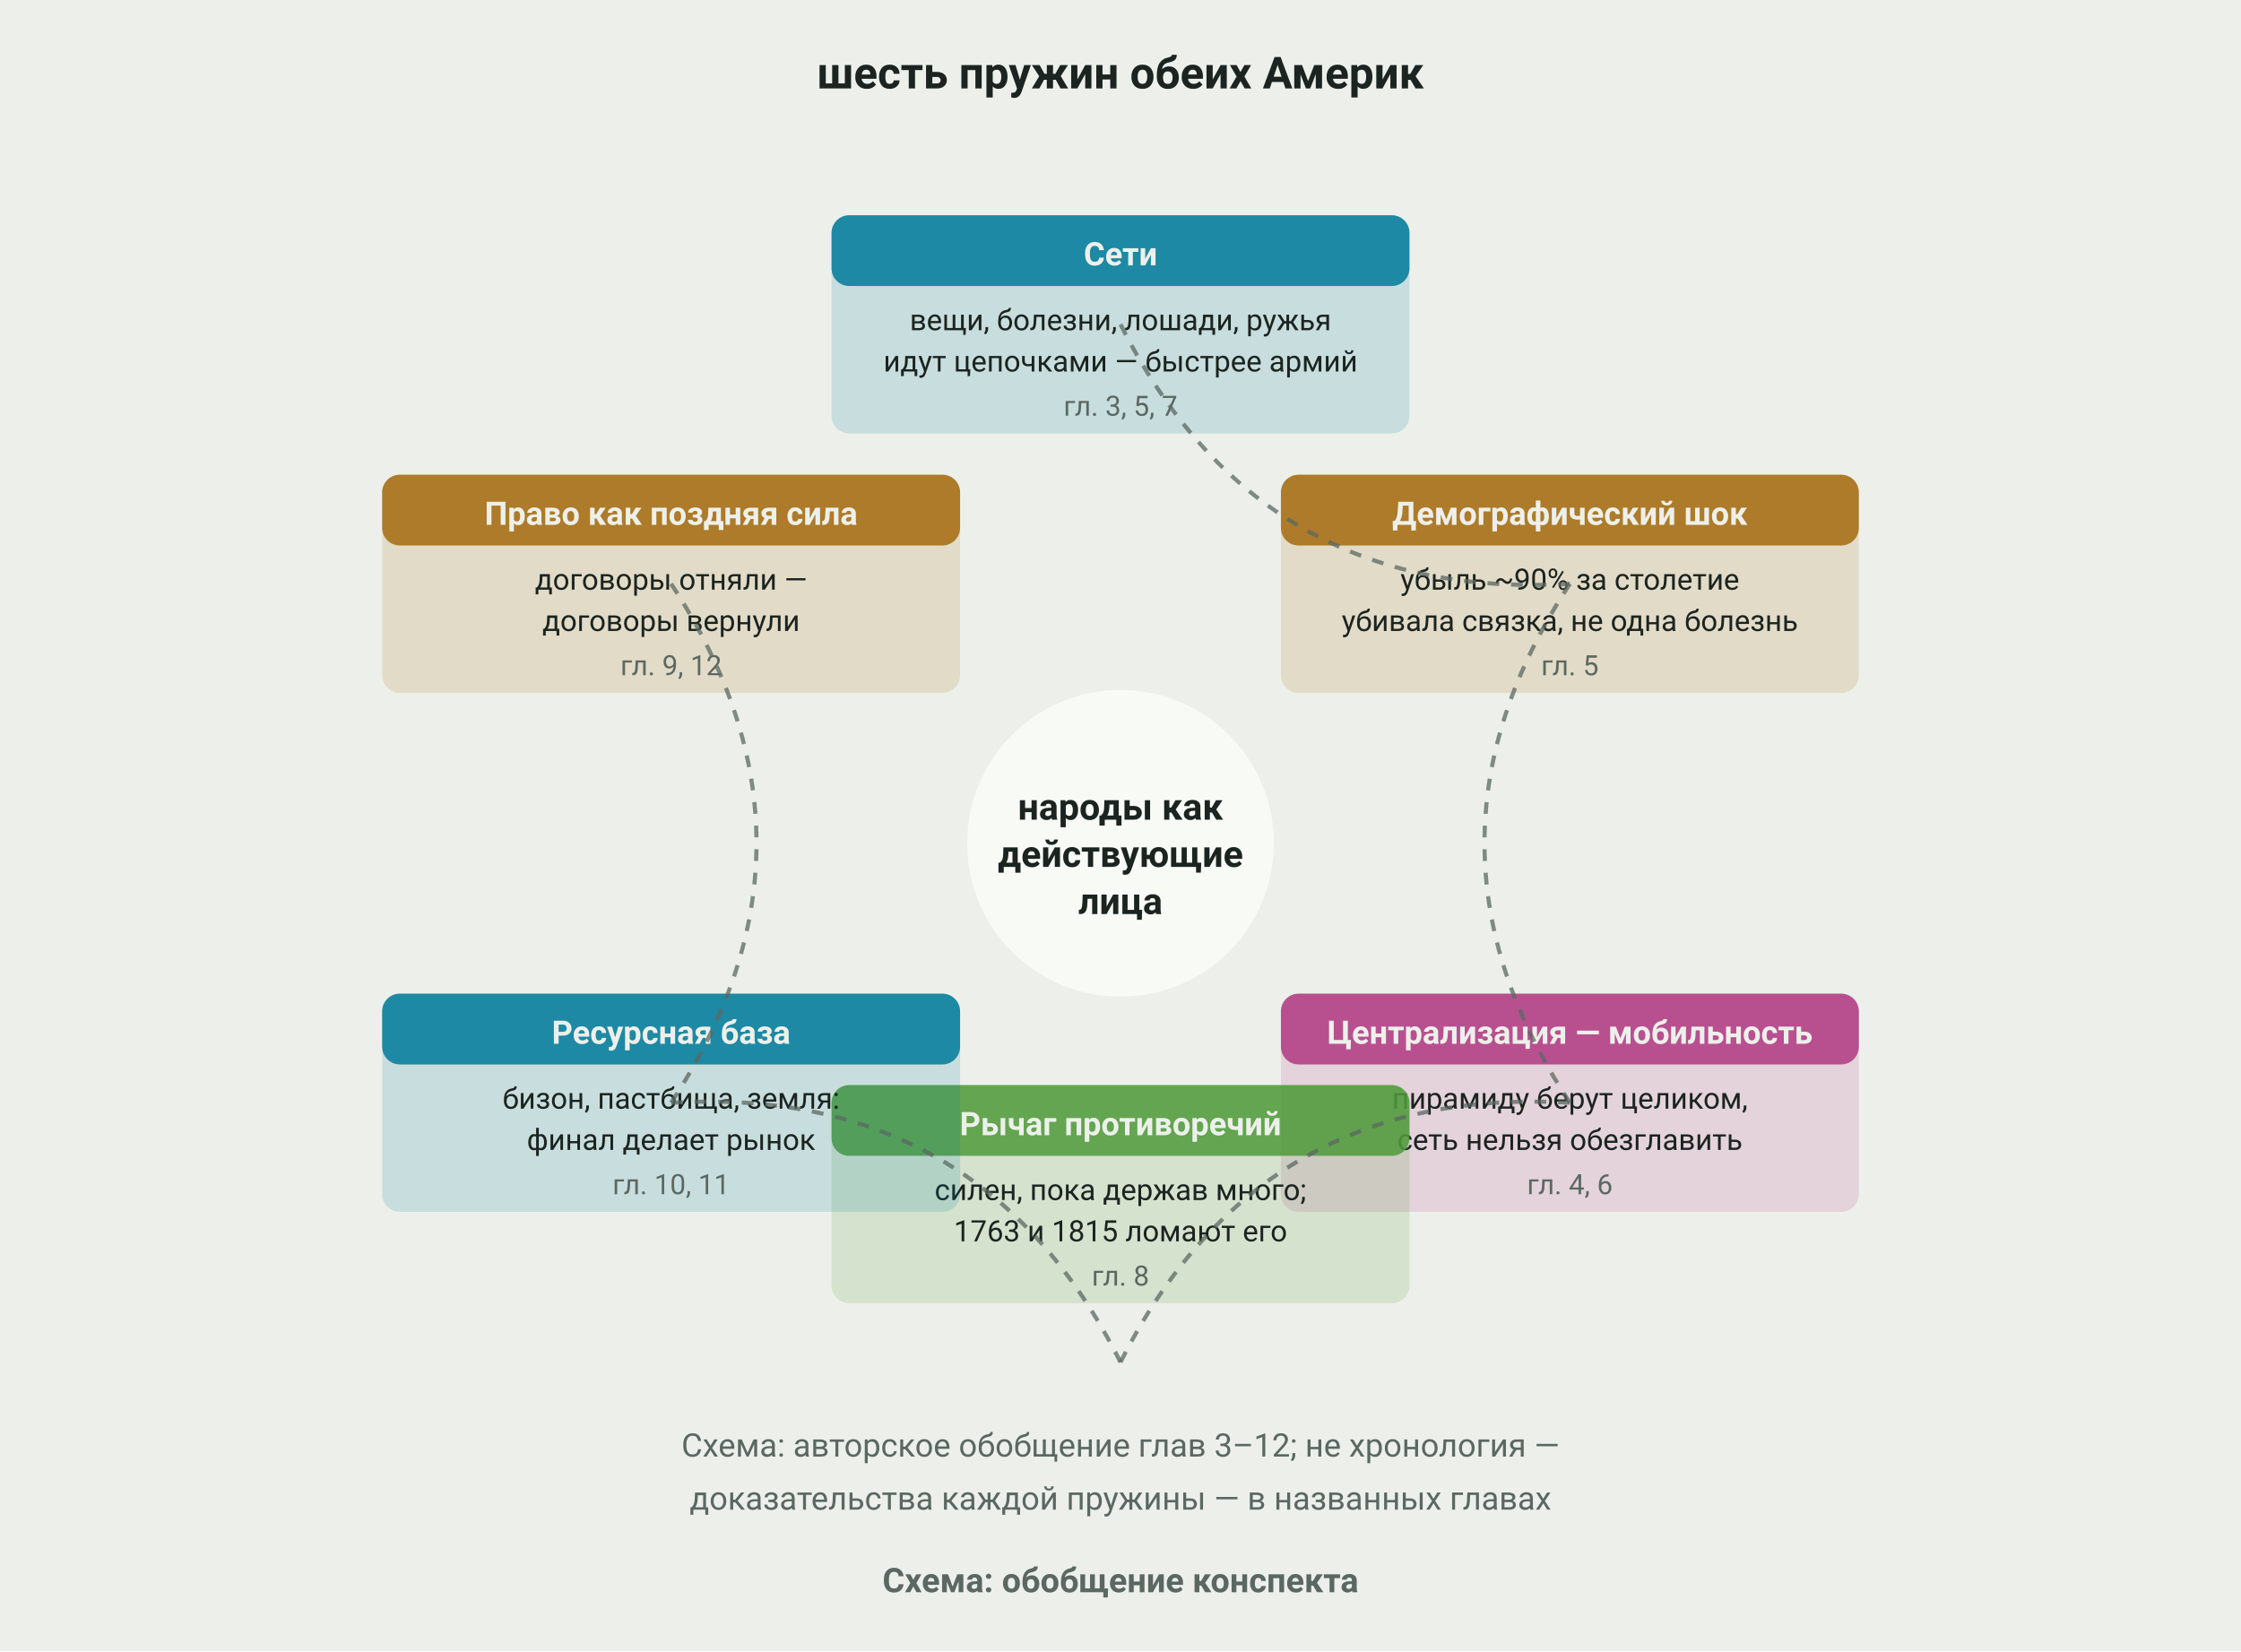
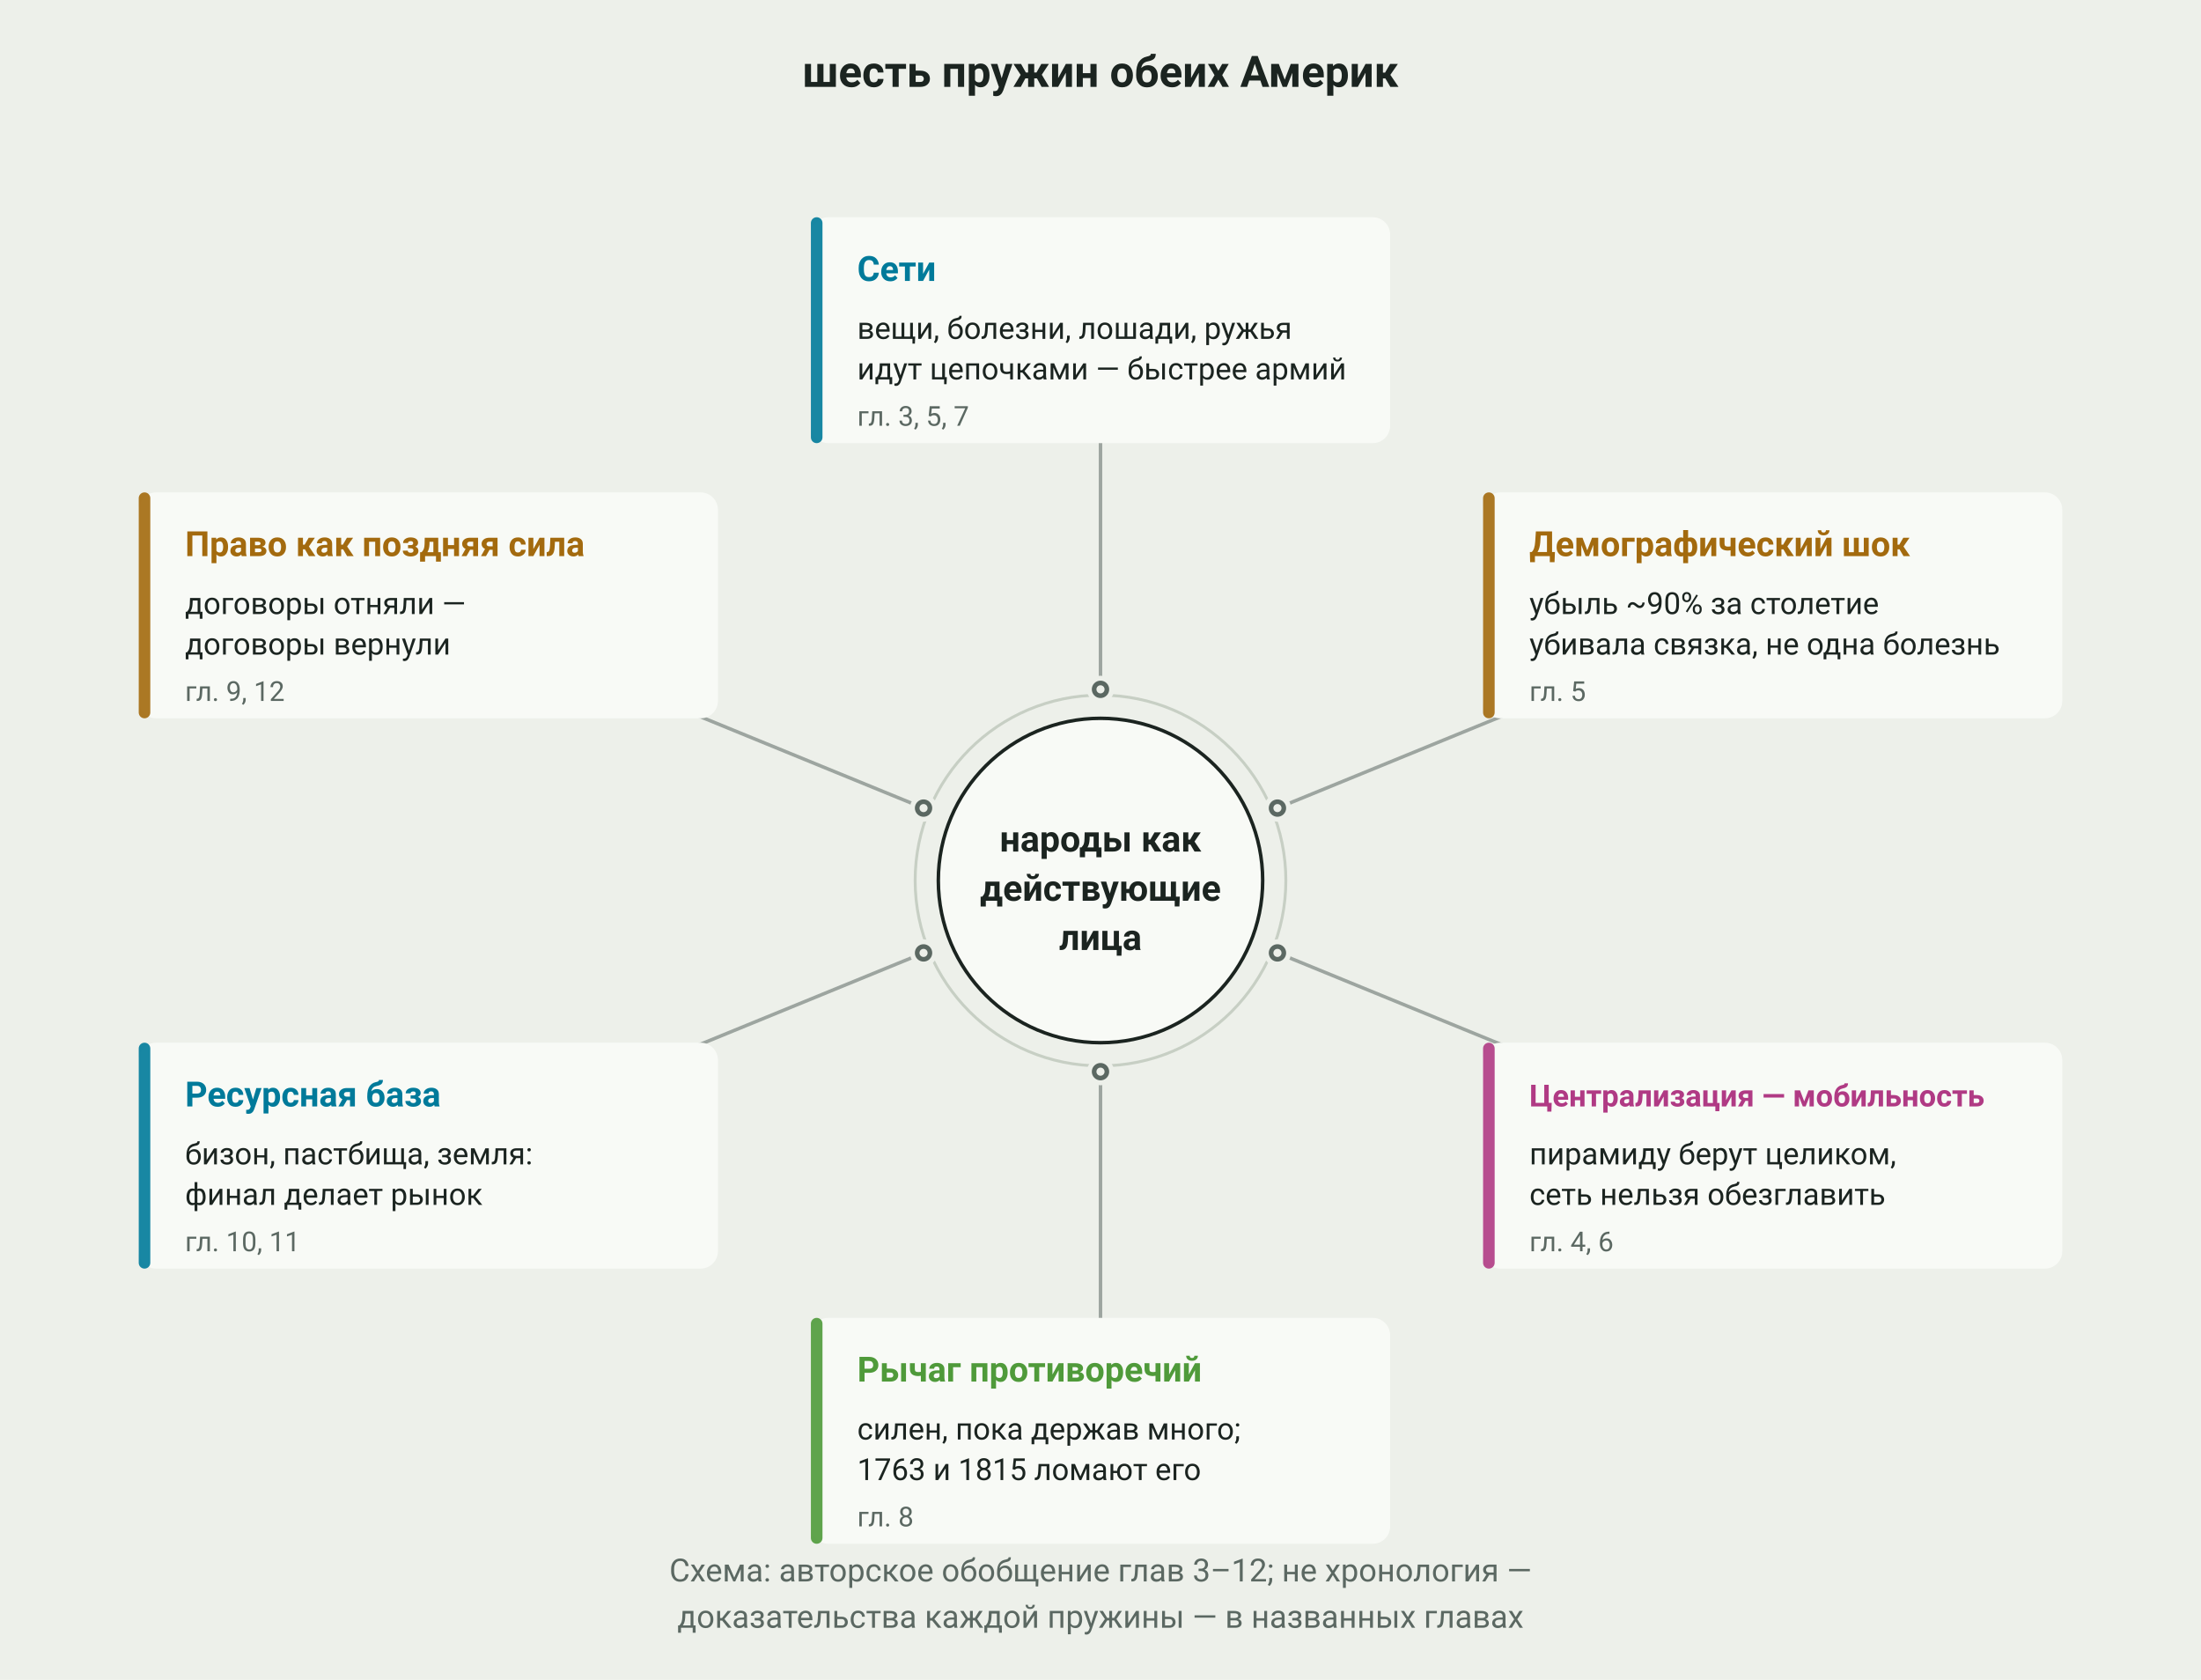
- <svg xmlns="http://www.w3.org/2000/svg" viewBox="0 0 760 560" width="760" height="560" role="img" aria-labelledby="t d" font-family="'Alegreya Sans','Segoe UI',Roboto,'Helvetica Neue',Arial,sans-serif">
-   <rect width="760" height="560" fill="#EDF0EA" />
-   <rect x="282.0" y="73.0" width="196.0" height="74.0" rx="6" fill="#007A9A" fill-opacity="0.16" />
-   <rect x="282.0" y="73.0" width="196.0" height="24.0" rx="6" fill="#007A9A" fill-opacity="0.85" />
-   <text x="380.0" y="90.0" fill="#EDF0EA" font-size="11" text-anchor="middle" font-weight="700" font-family="'Alegreya Sans','Segoe UI',Roboto,'Helvetica Neue',Arial,sans-serif">Сети</text>
-   <text x="380.0" y="112.0" fill="#1B2420" font-size="10" text-anchor="middle" font-weight="400" font-family="'Alegreya Sans','Segoe UI',Roboto,'Helvetica Neue',Arial,sans-serif">вещи, болезни, лошади, ружья</text>
-   <text x="380.0" y="126.0" fill="#1B2420" font-size="10" text-anchor="middle" font-weight="400" font-family="'Alegreya Sans','Segoe UI',Roboto,'Helvetica Neue',Arial,sans-serif">идут цепочками — быстрее армий</text>
-   <text x="380.0" y="141.0" fill="#5B6862" font-size="9.5" text-anchor="middle" font-weight="400" font-family="'Alegreya Sans','Segoe UI',Roboto,'Helvetica Neue',Arial,sans-serif">гл. 3, 5, 7</text>
-   <rect x="434.4" y="161.0" width="196.0" height="74.0" rx="6" fill="#A36A0E" fill-opacity="0.16" />
-   <rect x="434.4" y="161.0" width="196.0" height="24.0" rx="6" fill="#A36A0E" fill-opacity="0.85" />
-   <text x="532.4" y="178.0" fill="#EDF0EA" font-size="11" text-anchor="middle" font-weight="700" font-family="'Alegreya Sans','Segoe UI',Roboto,'Helvetica Neue',Arial,sans-serif">Демографический шок</text>
-   <text x="532.4" y="200.0" fill="#1B2420" font-size="10" text-anchor="middle" font-weight="400" font-family="'Alegreya Sans','Segoe UI',Roboto,'Helvetica Neue',Arial,sans-serif">убыль ~90% за столетие</text>
-   <text x="532.4" y="214.0" fill="#1B2420" font-size="10" text-anchor="middle" font-weight="400" font-family="'Alegreya Sans','Segoe UI',Roboto,'Helvetica Neue',Arial,sans-serif">убивала связка, не одна болезнь</text>
-   <text x="532.4" y="229.0" fill="#5B6862" font-size="9.5" text-anchor="middle" font-weight="400" font-family="'Alegreya Sans','Segoe UI',Roboto,'Helvetica Neue',Arial,sans-serif">гл. 5</text>
-   <rect x="434.4" y="337.0" width="196.0" height="74.0" rx="6" fill="#B03A84" fill-opacity="0.16" />
-   <rect x="434.4" y="337.0" width="196.0" height="24.0" rx="6" fill="#B03A84" fill-opacity="0.85" />
-   <text x="532.4" y="354.0" fill="#EDF0EA" font-size="11" text-anchor="middle" font-weight="700" font-family="'Alegreya Sans','Segoe UI',Roboto,'Helvetica Neue',Arial,sans-serif">Централизация — мобильность</text>
-   <text x="532.4" y="376.0" fill="#1B2420" font-size="10" text-anchor="middle" font-weight="400" font-family="'Alegreya Sans','Segoe UI',Roboto,'Helvetica Neue',Arial,sans-serif">пирамиду берут целиком,</text>
-   <text x="532.4" y="390.0" fill="#1B2420" font-size="10" text-anchor="middle" font-weight="400" font-family="'Alegreya Sans','Segoe UI',Roboto,'Helvetica Neue',Arial,sans-serif">сеть нельзя обезглавить</text>
-   <text x="532.4" y="405.0" fill="#5B6862" font-size="9.5" text-anchor="middle" font-weight="400" font-family="'Alegreya Sans','Segoe UI',Roboto,'Helvetica Neue',Arial,sans-serif">гл. 4, 6</text>
-   <rect x="282.0" y="368.0" width="196.0" height="74.0" rx="6" fill="#4F9A3A" fill-opacity="0.16" />
-   <rect x="282.0" y="368.0" width="196.0" height="24.0" rx="6" fill="#4F9A3A" fill-opacity="0.85" />
-   <text x="380.0" y="385.0" fill="#EDF0EA" font-size="11" text-anchor="middle" font-weight="700" font-family="'Alegreya Sans','Segoe UI',Roboto,'Helvetica Neue',Arial,sans-serif">Рычаг противоречий</text>
-   <text x="380.0" y="407.0" fill="#1B2420" font-size="10" text-anchor="middle" font-weight="400" font-family="'Alegreya Sans','Segoe UI',Roboto,'Helvetica Neue',Arial,sans-serif">силен, пока держав много;</text>
-   <text x="380.0" y="421.0" fill="#1B2420" font-size="10" text-anchor="middle" font-weight="400" font-family="'Alegreya Sans','Segoe UI',Roboto,'Helvetica Neue',Arial,sans-serif">1763 и 1815 ломают его</text>
-   <text x="380.0" y="436.0" fill="#5B6862" font-size="9.5" text-anchor="middle" font-weight="400" font-family="'Alegreya Sans','Segoe UI',Roboto,'Helvetica Neue',Arial,sans-serif">гл. 8</text>
-   <rect x="129.6" y="337.0" width="196.0" height="74.0" rx="6" fill="#007A9A" fill-opacity="0.16" />
-   <rect x="129.6" y="337.0" width="196.0" height="24.0" rx="6" fill="#007A9A" fill-opacity="0.85" />
-   <text x="227.6" y="354.0" fill="#EDF0EA" font-size="11" text-anchor="middle" font-weight="700" font-family="'Alegreya Sans','Segoe UI',Roboto,'Helvetica Neue',Arial,sans-serif">Ресурсная база</text>
-   <text x="227.6" y="376.0" fill="#1B2420" font-size="10" text-anchor="middle" font-weight="400" font-family="'Alegreya Sans','Segoe UI',Roboto,'Helvetica Neue',Arial,sans-serif">бизон, пастбища, земля:</text>
-   <text x="227.6" y="390.0" fill="#1B2420" font-size="10" text-anchor="middle" font-weight="400" font-family="'Alegreya Sans','Segoe UI',Roboto,'Helvetica Neue',Arial,sans-serif">финал делает рынок</text>
-   <text x="227.6" y="405.0" fill="#5B6862" font-size="9.5" text-anchor="middle" font-weight="400" font-family="'Alegreya Sans','Segoe UI',Roboto,'Helvetica Neue',Arial,sans-serif">гл. 10, 11</text>
-   <rect x="129.6" y="161.0" width="196.0" height="74.0" rx="6" fill="#A36A0E" fill-opacity="0.16" />
-   <rect x="129.6" y="161.0" width="196.0" height="24.0" rx="6" fill="#A36A0E" fill-opacity="0.85" />
-   <text x="227.6" y="178.0" fill="#EDF0EA" font-size="11" text-anchor="middle" font-weight="700" font-family="'Alegreya Sans','Segoe UI',Roboto,'Helvetica Neue',Arial,sans-serif">Право как поздняя сила</text>
-   <text x="227.6" y="200.0" fill="#1B2420" font-size="10" text-anchor="middle" font-weight="400" font-family="'Alegreya Sans','Segoe UI',Roboto,'Helvetica Neue',Arial,sans-serif">договоры отняли —</text>
-   <text x="227.6" y="214.0" fill="#1B2420" font-size="10" text-anchor="middle" font-weight="400" font-family="'Alegreya Sans','Segoe UI',Roboto,'Helvetica Neue',Arial,sans-serif">договоры вернули</text>
-   <text x="227.6" y="229.0" fill="#5B6862" font-size="9.5" text-anchor="middle" font-weight="400" font-family="'Alegreya Sans','Segoe UI',Roboto,'Helvetica Neue',Arial,sans-serif">гл. 9, 12</text>
-   <path d="M380.0,110.0Q427.3,204.2 532.4,198.0" fill="none" stroke="#5B6862" stroke-width="1.4" stroke-dasharray="4 4" opacity=".75" />
-   <path d="M532.4,198.0Q474.5,286.0 532.4,374.0" fill="none" stroke="#5B6862" stroke-width="1.4" stroke-dasharray="4 4" opacity=".75" />
-   <path d="M532.4,374.0Q427.3,367.8 380.0,462.0" fill="none" stroke="#5B6862" stroke-width="1.4" stroke-dasharray="4 4" opacity=".75" />
-   <path d="M380.0,462.0Q332.7,367.8 227.6,374.0" fill="none" stroke="#5B6862" stroke-width="1.4" stroke-dasharray="4 4" opacity=".75" />
-   <path d="M227.6,374.0Q285.5,286.0 227.6,198.0" fill="none" stroke="#5B6862" stroke-width="1.4" stroke-dasharray="4 4" opacity=".75" />
-   <circle cx="380.0" cy="286" r="52" fill="#F8FAF6" />
-   <text x="380.0" y="278.0" fill="#1B2420" font-size="12.5" text-anchor="middle" font-weight="700" font-family="'Alegreya Sans','Segoe UI',Roboto,'Helvetica Neue',Arial,sans-serif">народы как</text>
-   <text x="380.0" y="294.0" fill="#1B2420" font-size="12.5" text-anchor="middle" font-weight="700" font-family="'Alegreya Sans','Segoe UI',Roboto,'Helvetica Neue',Arial,sans-serif">действующие</text>
-   <text x="380.0" y="310.0" fill="#1B2420" font-size="12.5" text-anchor="middle" font-weight="700" font-family="'Alegreya Sans','Segoe UI',Roboto,'Helvetica Neue',Arial,sans-serif">лица</text>
+ <svg xmlns="http://www.w3.org/2000/svg" viewBox="0 0 760 580" width="760" height="580" role="img" aria-labelledby="t d" font-family="'Alegreya Sans','Segoe UI',Roboto,'Helvetica Neue',Arial,sans-serif">
+   <rect width="760" height="580" fill="#EDF0EA" />
+   <circle cx="380.0" cy="304" r="64" fill="none" stroke="#C7CFC4" stroke-width="1" />
+   <line x1="380.0" y1="114.0" x2="380.0" y2="238.0" stroke="#5B6862" stroke-width="1.2" stroke-opacity="0.55" />
+   <circle cx="380.0" cy="238.0" r="2.2" stroke="#EDF0EA" stroke-width="5" fill="#EDF0EA" />
+   <circle cx="380.0" cy="238.0" r="2.2" fill="#EDF0EA" stroke="#5B6862" stroke-width="1.6" />
+   <line x1="612.1" y1="209.0" x2="441.1" y2="279.0" stroke="#5B6862" stroke-width="1.2" stroke-opacity="0.55" />
+   <circle cx="441.1" cy="279.0" r="2.2" stroke="#EDF0EA" stroke-width="5" fill="#EDF0EA" />
+   <circle cx="441.1" cy="279.0" r="2.2" fill="#EDF0EA" stroke="#5B6862" stroke-width="1.6" />
+   <line x1="612.1" y1="399.0" x2="441.1" y2="329.0" stroke="#5B6862" stroke-width="1.2" stroke-opacity="0.55" />
+   <circle cx="441.1" cy="329.0" r="2.2" stroke="#EDF0EA" stroke-width="5" fill="#EDF0EA" />
+   <circle cx="441.1" cy="329.0" r="2.2" fill="#EDF0EA" stroke="#5B6862" stroke-width="1.6" />
+   <line x1="380.0" y1="494.0" x2="380.0" y2="370.0" stroke="#5B6862" stroke-width="1.2" stroke-opacity="0.55" />
+   <circle cx="380.0" cy="370.0" r="2.2" stroke="#EDF0EA" stroke-width="5" fill="#EDF0EA" />
+   <circle cx="380.0" cy="370.0" r="2.2" fill="#EDF0EA" stroke="#5B6862" stroke-width="1.6" />
+   <line x1="147.9" y1="399.0" x2="318.9" y2="329.0" stroke="#5B6862" stroke-width="1.2" stroke-opacity="0.55" />
+   <circle cx="318.9" cy="329.0" r="2.2" stroke="#EDF0EA" stroke-width="5" fill="#EDF0EA" />
+   <circle cx="318.9" cy="329.0" r="2.2" fill="#EDF0EA" stroke="#5B6862" stroke-width="1.6" />
+   <line x1="147.9" y1="209.0" x2="318.9" y2="279.0" stroke="#5B6862" stroke-width="1.2" stroke-opacity="0.55" />
+   <circle cx="318.9" cy="279.0" r="2.2" stroke="#EDF0EA" stroke-width="5" fill="#EDF0EA" />
+   <circle cx="318.9" cy="279.0" r="2.2" fill="#EDF0EA" stroke="#5B6862" stroke-width="1.6" />
+   <rect x="280.0" y="75.0" width="200.0" height="78.0" rx="6" fill="#F8FAF6" fill-opacity="1" />
+   <rect x="280.0" y="75.0" width="4.0" height="78.0" rx="2" fill="#007A9A" fill-opacity="0.9" />
+   <text x="296.0" y="97.0" fill="#007A9A" font-size="12" text-anchor="start" font-weight="700" font-family="'Alegreya Sans','Segoe UI',Roboto,'Helvetica Neue',Arial,sans-serif">Сети</text>
+   <text x="296.0" y="117.0" fill="#1B2420" font-size="10.5" text-anchor="start" font-weight="400" font-family="'Alegreya Sans','Segoe UI',Roboto,'Helvetica Neue',Arial,sans-serif">вещи, болезни, лошади, ружья</text>
+   <text x="296.0" y="131.0" fill="#1B2420" font-size="10.5" text-anchor="start" font-weight="400" font-family="'Alegreya Sans','Segoe UI',Roboto,'Helvetica Neue',Arial,sans-serif">идут цепочками — быстрее армий</text>
+   <text x="296.0" y="147.0" fill="#5B6862" font-size="9.5" text-anchor="start" font-weight="400" font-family="'Alegreya Sans','Segoe UI',Roboto,'Helvetica Neue',Arial,sans-serif">гл. 3, 5, 7</text>
+   <rect x="512.1" y="170.0" width="200.0" height="78.0" rx="6" fill="#F8FAF6" fill-opacity="1" />
+   <rect x="512.1" y="170.0" width="4.0" height="78.0" rx="2" fill="#A36A0E" fill-opacity="0.9" />
+   <text x="528.1" y="192.0" fill="#A36A0E" font-size="12" text-anchor="start" font-weight="700" font-family="'Alegreya Sans','Segoe UI',Roboto,'Helvetica Neue',Arial,sans-serif">Демографический шок</text>
+   <text x="528.1" y="212.0" fill="#1B2420" font-size="10.5" text-anchor="start" font-weight="400" font-family="'Alegreya Sans','Segoe UI',Roboto,'Helvetica Neue',Arial,sans-serif">убыль ~90% за столетие</text>
+   <text x="528.1" y="226.0" fill="#1B2420" font-size="10.5" text-anchor="start" font-weight="400" font-family="'Alegreya Sans','Segoe UI',Roboto,'Helvetica Neue',Arial,sans-serif">убивала связка, не одна болезнь</text>
+   <text x="528.1" y="242.0" fill="#5B6862" font-size="9.5" text-anchor="start" font-weight="400" font-family="'Alegreya Sans','Segoe UI',Roboto,'Helvetica Neue',Arial,sans-serif">гл. 5</text>
+   <rect x="512.1" y="360.0" width="200.0" height="78.0" rx="6" fill="#F8FAF6" fill-opacity="1" />
+   <rect x="512.1" y="360.0" width="4.0" height="78.0" rx="2" fill="#B03A84" fill-opacity="0.9" />
+   <text x="528.1" y="382.0" fill="#B03A84" font-size="10.5" text-anchor="start" font-weight="700" font-family="'Alegreya Sans','Segoe UI',Roboto,'Helvetica Neue',Arial,sans-serif">Централизация — мобильность</text>
+   <text x="528.1" y="402.0" fill="#1B2420" font-size="10.5" text-anchor="start" font-weight="400" font-family="'Alegreya Sans','Segoe UI',Roboto,'Helvetica Neue',Arial,sans-serif">пирамиду берут целиком,</text>
+   <text x="528.1" y="416.0" fill="#1B2420" font-size="10.5" text-anchor="start" font-weight="400" font-family="'Alegreya Sans','Segoe UI',Roboto,'Helvetica Neue',Arial,sans-serif">сеть нельзя обезглавить</text>
+   <text x="528.1" y="432.0" fill="#5B6862" font-size="9.5" text-anchor="start" font-weight="400" font-family="'Alegreya Sans','Segoe UI',Roboto,'Helvetica Neue',Arial,sans-serif">гл. 4, 6</text>
+   <rect x="280.0" y="455.0" width="200.0" height="78.0" rx="6" fill="#F8FAF6" fill-opacity="1" />
+   <rect x="280.0" y="455.0" width="4.0" height="78.0" rx="2" fill="#4F9A3A" fill-opacity="0.9" />
+   <text x="296.0" y="477.0" fill="#4F9A3A" font-size="12" text-anchor="start" font-weight="700" font-family="'Alegreya Sans','Segoe UI',Roboto,'Helvetica Neue',Arial,sans-serif">Рычаг противоречий</text>
+   <text x="296.0" y="497.0" fill="#1B2420" font-size="10.5" text-anchor="start" font-weight="400" font-family="'Alegreya Sans','Segoe UI',Roboto,'Helvetica Neue',Arial,sans-serif">силен, пока держав много;</text>
+   <text x="296.0" y="511.0" fill="#1B2420" font-size="10.5" text-anchor="start" font-weight="400" font-family="'Alegreya Sans','Segoe UI',Roboto,'Helvetica Neue',Arial,sans-serif">1763 и 1815 ломают его</text>
+   <text x="296.0" y="527.0" fill="#5B6862" font-size="9.5" text-anchor="start" font-weight="400" font-family="'Alegreya Sans','Segoe UI',Roboto,'Helvetica Neue',Arial,sans-serif">гл. 8</text>
+   <rect x="47.9" y="360.0" width="200.0" height="78.0" rx="6" fill="#F8FAF6" fill-opacity="1" />
+   <rect x="47.9" y="360.0" width="4.0" height="78.0" rx="2" fill="#007A9A" fill-opacity="0.9" />
+   <text x="63.9" y="382.0" fill="#007A9A" font-size="12" text-anchor="start" font-weight="700" font-family="'Alegreya Sans','Segoe UI',Roboto,'Helvetica Neue',Arial,sans-serif">Ресурсная база</text>
+   <text x="63.9" y="402.0" fill="#1B2420" font-size="10.5" text-anchor="start" font-weight="400" font-family="'Alegreya Sans','Segoe UI',Roboto,'Helvetica Neue',Arial,sans-serif">бизон, пастбища, земля:</text>
+   <text x="63.9" y="416.0" fill="#1B2420" font-size="10.5" text-anchor="start" font-weight="400" font-family="'Alegreya Sans','Segoe UI',Roboto,'Helvetica Neue',Arial,sans-serif">финал делает рынок</text>
+   <text x="63.9" y="432.0" fill="#5B6862" font-size="9.5" text-anchor="start" font-weight="400" font-family="'Alegreya Sans','Segoe UI',Roboto,'Helvetica Neue',Arial,sans-serif">гл. 10, 11</text>
+   <rect x="47.9" y="170.0" width="200.0" height="78.0" rx="6" fill="#F8FAF6" fill-opacity="1" />
+   <rect x="47.9" y="170.0" width="4.0" height="78.0" rx="2" fill="#A36A0E" fill-opacity="0.9" />
+   <text x="63.9" y="192.0" fill="#A36A0E" font-size="12" text-anchor="start" font-weight="700" font-family="'Alegreya Sans','Segoe UI',Roboto,'Helvetica Neue',Arial,sans-serif">Право как поздняя сила</text>
+   <text x="63.9" y="212.0" fill="#1B2420" font-size="10.5" text-anchor="start" font-weight="400" font-family="'Alegreya Sans','Segoe UI',Roboto,'Helvetica Neue',Arial,sans-serif">договоры отняли —</text>
+   <text x="63.9" y="226.0" fill="#1B2420" font-size="10.5" text-anchor="start" font-weight="400" font-family="'Alegreya Sans','Segoe UI',Roboto,'Helvetica Neue',Arial,sans-serif">договоры вернули</text>
+   <text x="63.9" y="242.0" fill="#5B6862" font-size="9.5" text-anchor="start" font-weight="400" font-family="'Alegreya Sans','Segoe UI',Roboto,'Helvetica Neue',Arial,sans-serif">гл. 9, 12</text>
+   <circle cx="380.0" cy="304" r="56" fill="#F8FAF6" stroke="#1B2420" stroke-width="1.2" />
+   <text x="380.0" y="294.0" fill="#1B2420" font-size="12.5" text-anchor="middle" font-weight="700" font-family="'Alegreya Sans','Segoe UI',Roboto,'Helvetica Neue',Arial,sans-serif">народы как</text>
+   <text x="380.0" y="311.0" fill="#1B2420" font-size="12.5" text-anchor="middle" font-weight="700" font-family="'Alegreya Sans','Segoe UI',Roboto,'Helvetica Neue',Arial,sans-serif">действующие</text>
+   <text x="380.0" y="328.0" fill="#1B2420" font-size="12.5" text-anchor="middle" font-weight="700" font-family="'Alegreya Sans','Segoe UI',Roboto,'Helvetica Neue',Arial,sans-serif">лица</text>
  <text x="380.0" y="30.0" fill="#1B2420" font-size="15" text-anchor="middle" font-weight="700" font-family="'Alegreya Sans','Segoe UI',Roboto,'Helvetica Neue',Arial,sans-serif">шесть пружин обеих Америк</text>
-   <text x="380.0" y="494.0" fill="#5B6862" font-size="11" text-anchor="middle" font-weight="400" font-family="'Alegreya Sans','Segoe UI',Roboto,'Helvetica Neue',Arial,sans-serif">Схема: авторское обобщение глав 3–12; не хронология —</text>
-   <text x="380.0" y="512.0" fill="#5B6862" font-size="11" text-anchor="middle" font-weight="400" font-family="'Alegreya Sans','Segoe UI',Roboto,'Helvetica Neue',Arial,sans-serif">доказательства каждой пружины — в названных главах</text>
-   <text x="380.0" y="540.0" fill="#5B6862" font-size="11.5" text-anchor="middle" font-weight="600" font-family="'Alegreya Sans','Segoe UI',Roboto,'Helvetica Neue',Arial,sans-serif">Схема: обобщение конспекта</text>
+   <text x="380.0" y="546.0" fill="#5B6862" font-size="11" text-anchor="middle" font-weight="400" font-family="'Alegreya Sans','Segoe UI',Roboto,'Helvetica Neue',Arial,sans-serif">Схема: авторское обобщение глав 3–12; не хронология —</text>
+   <text x="380.0" y="562.0" fill="#5B6862" font-size="11" text-anchor="middle" font-weight="400" font-family="'Alegreya Sans','Segoe UI',Roboto,'Helvetica Neue',Arial,sans-serif">доказательства каждой пружины — в названных главах</text>
</svg>
